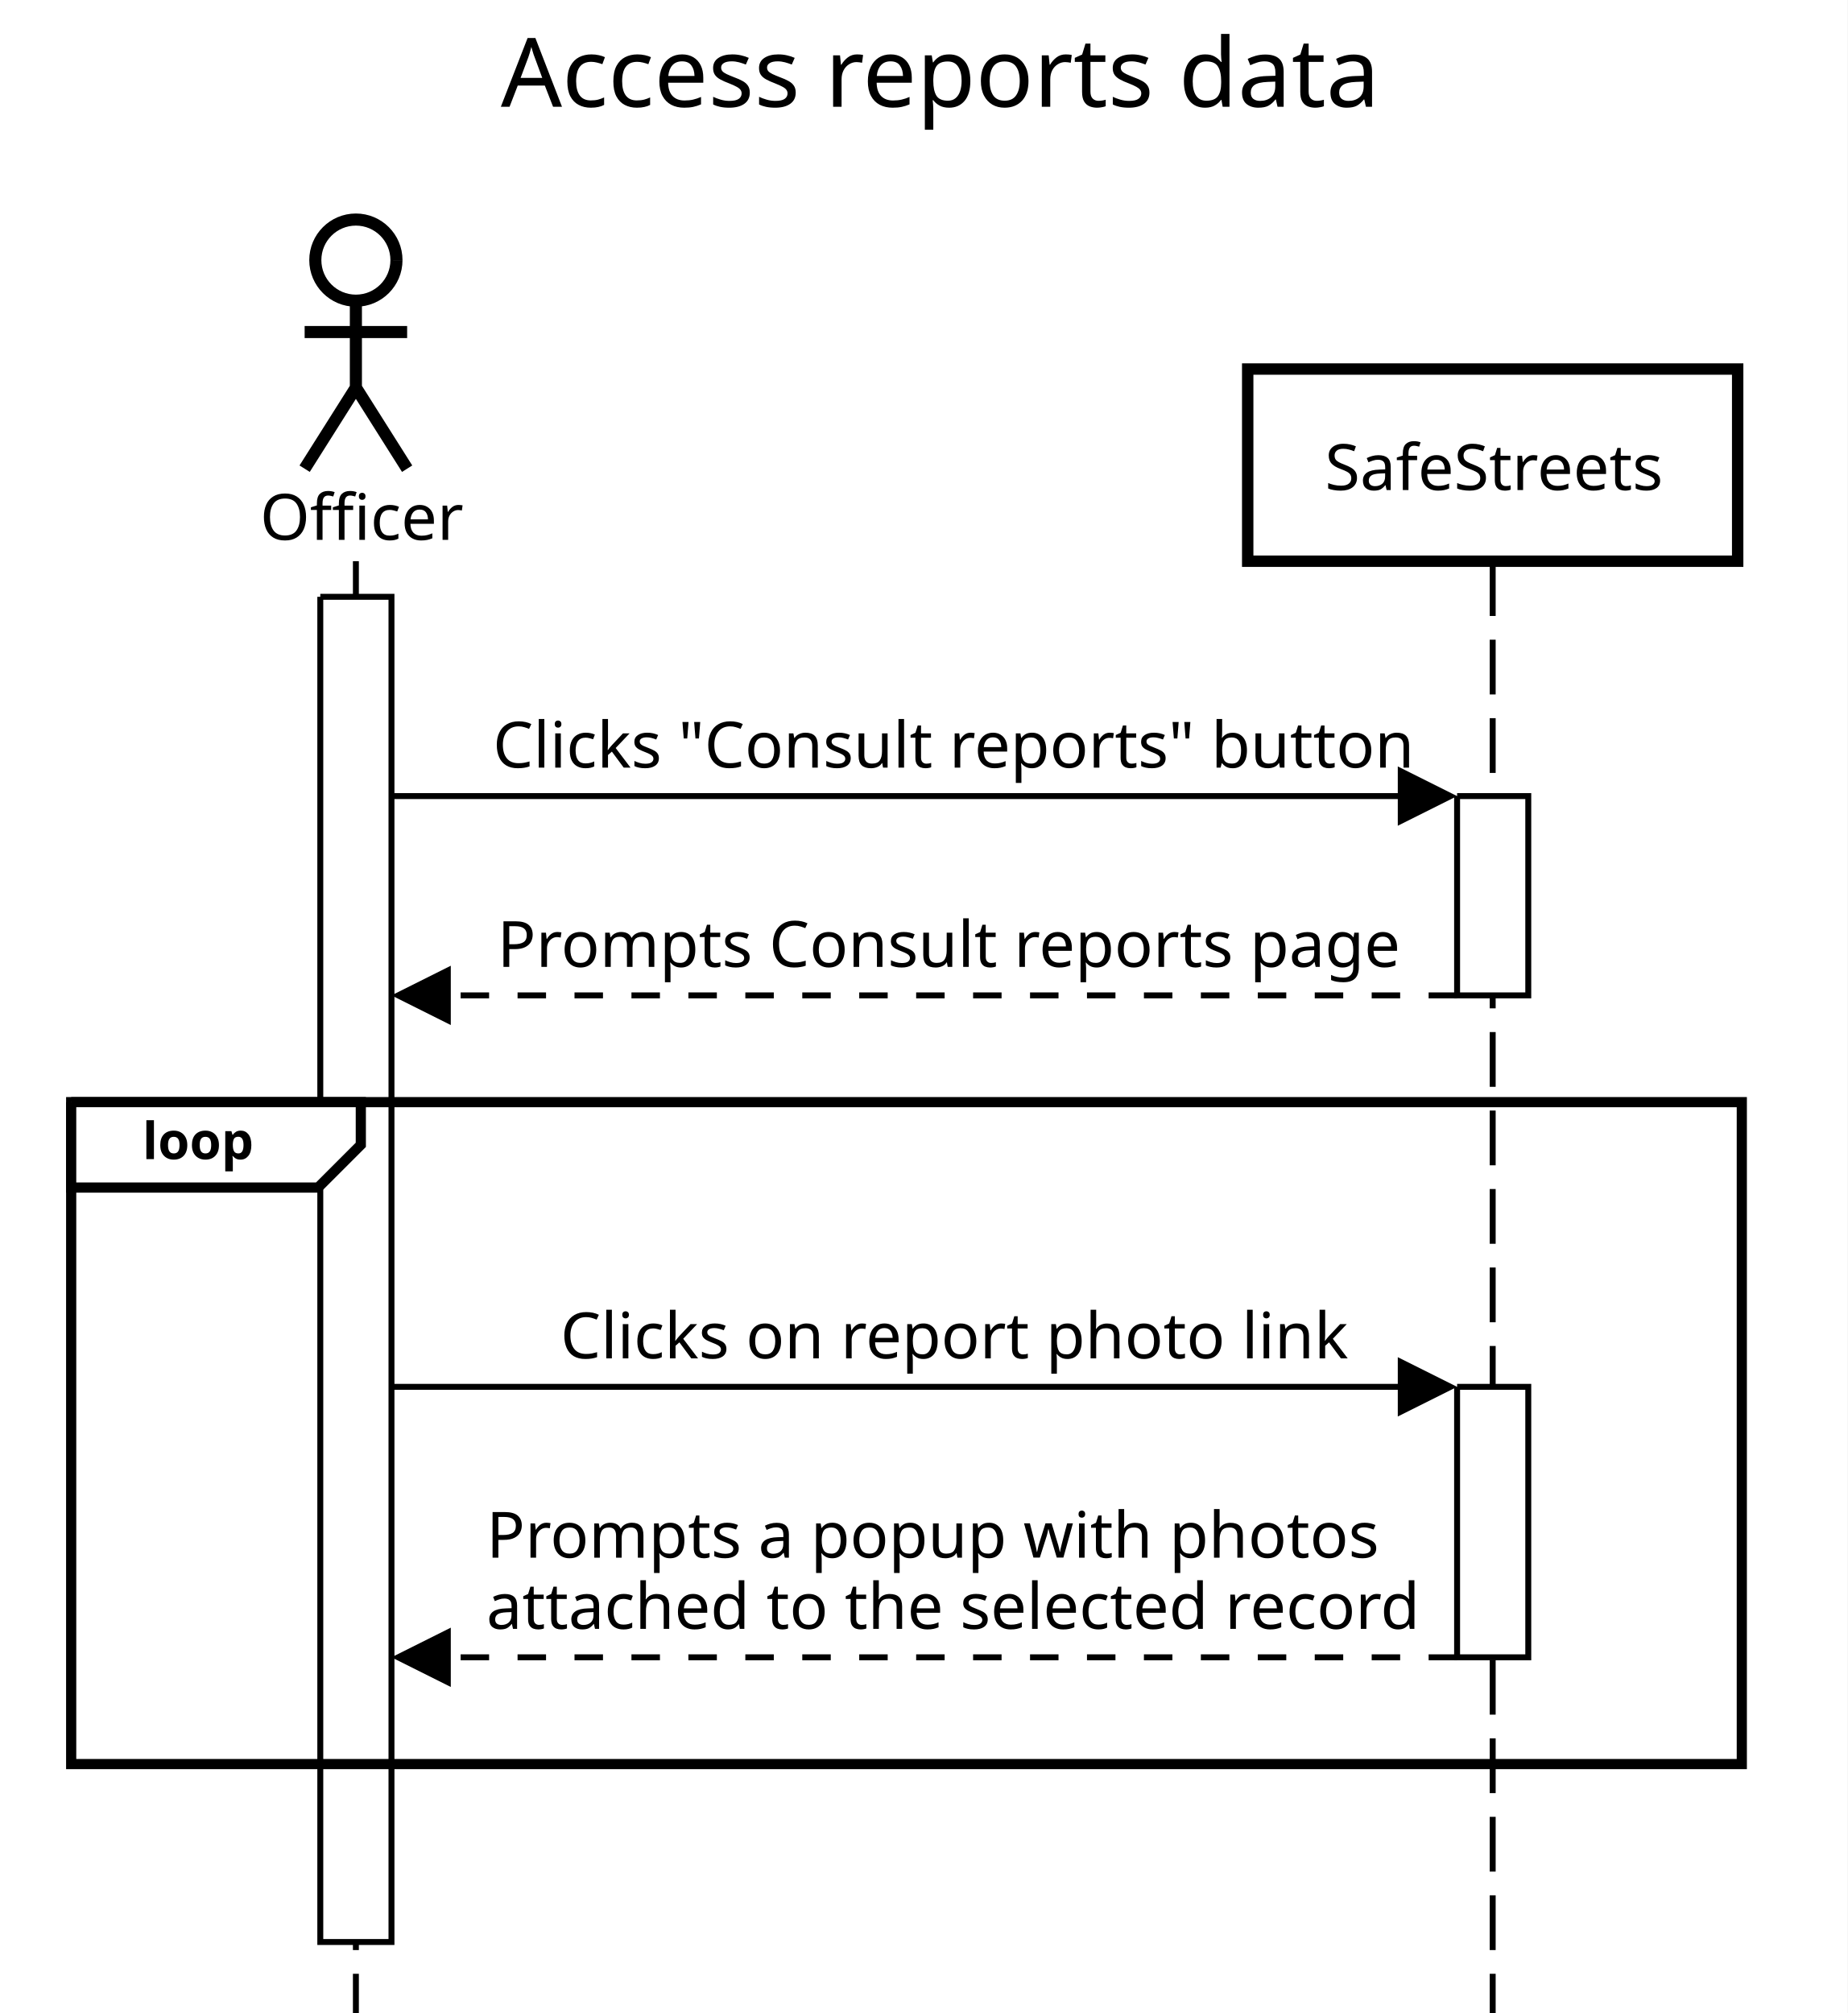
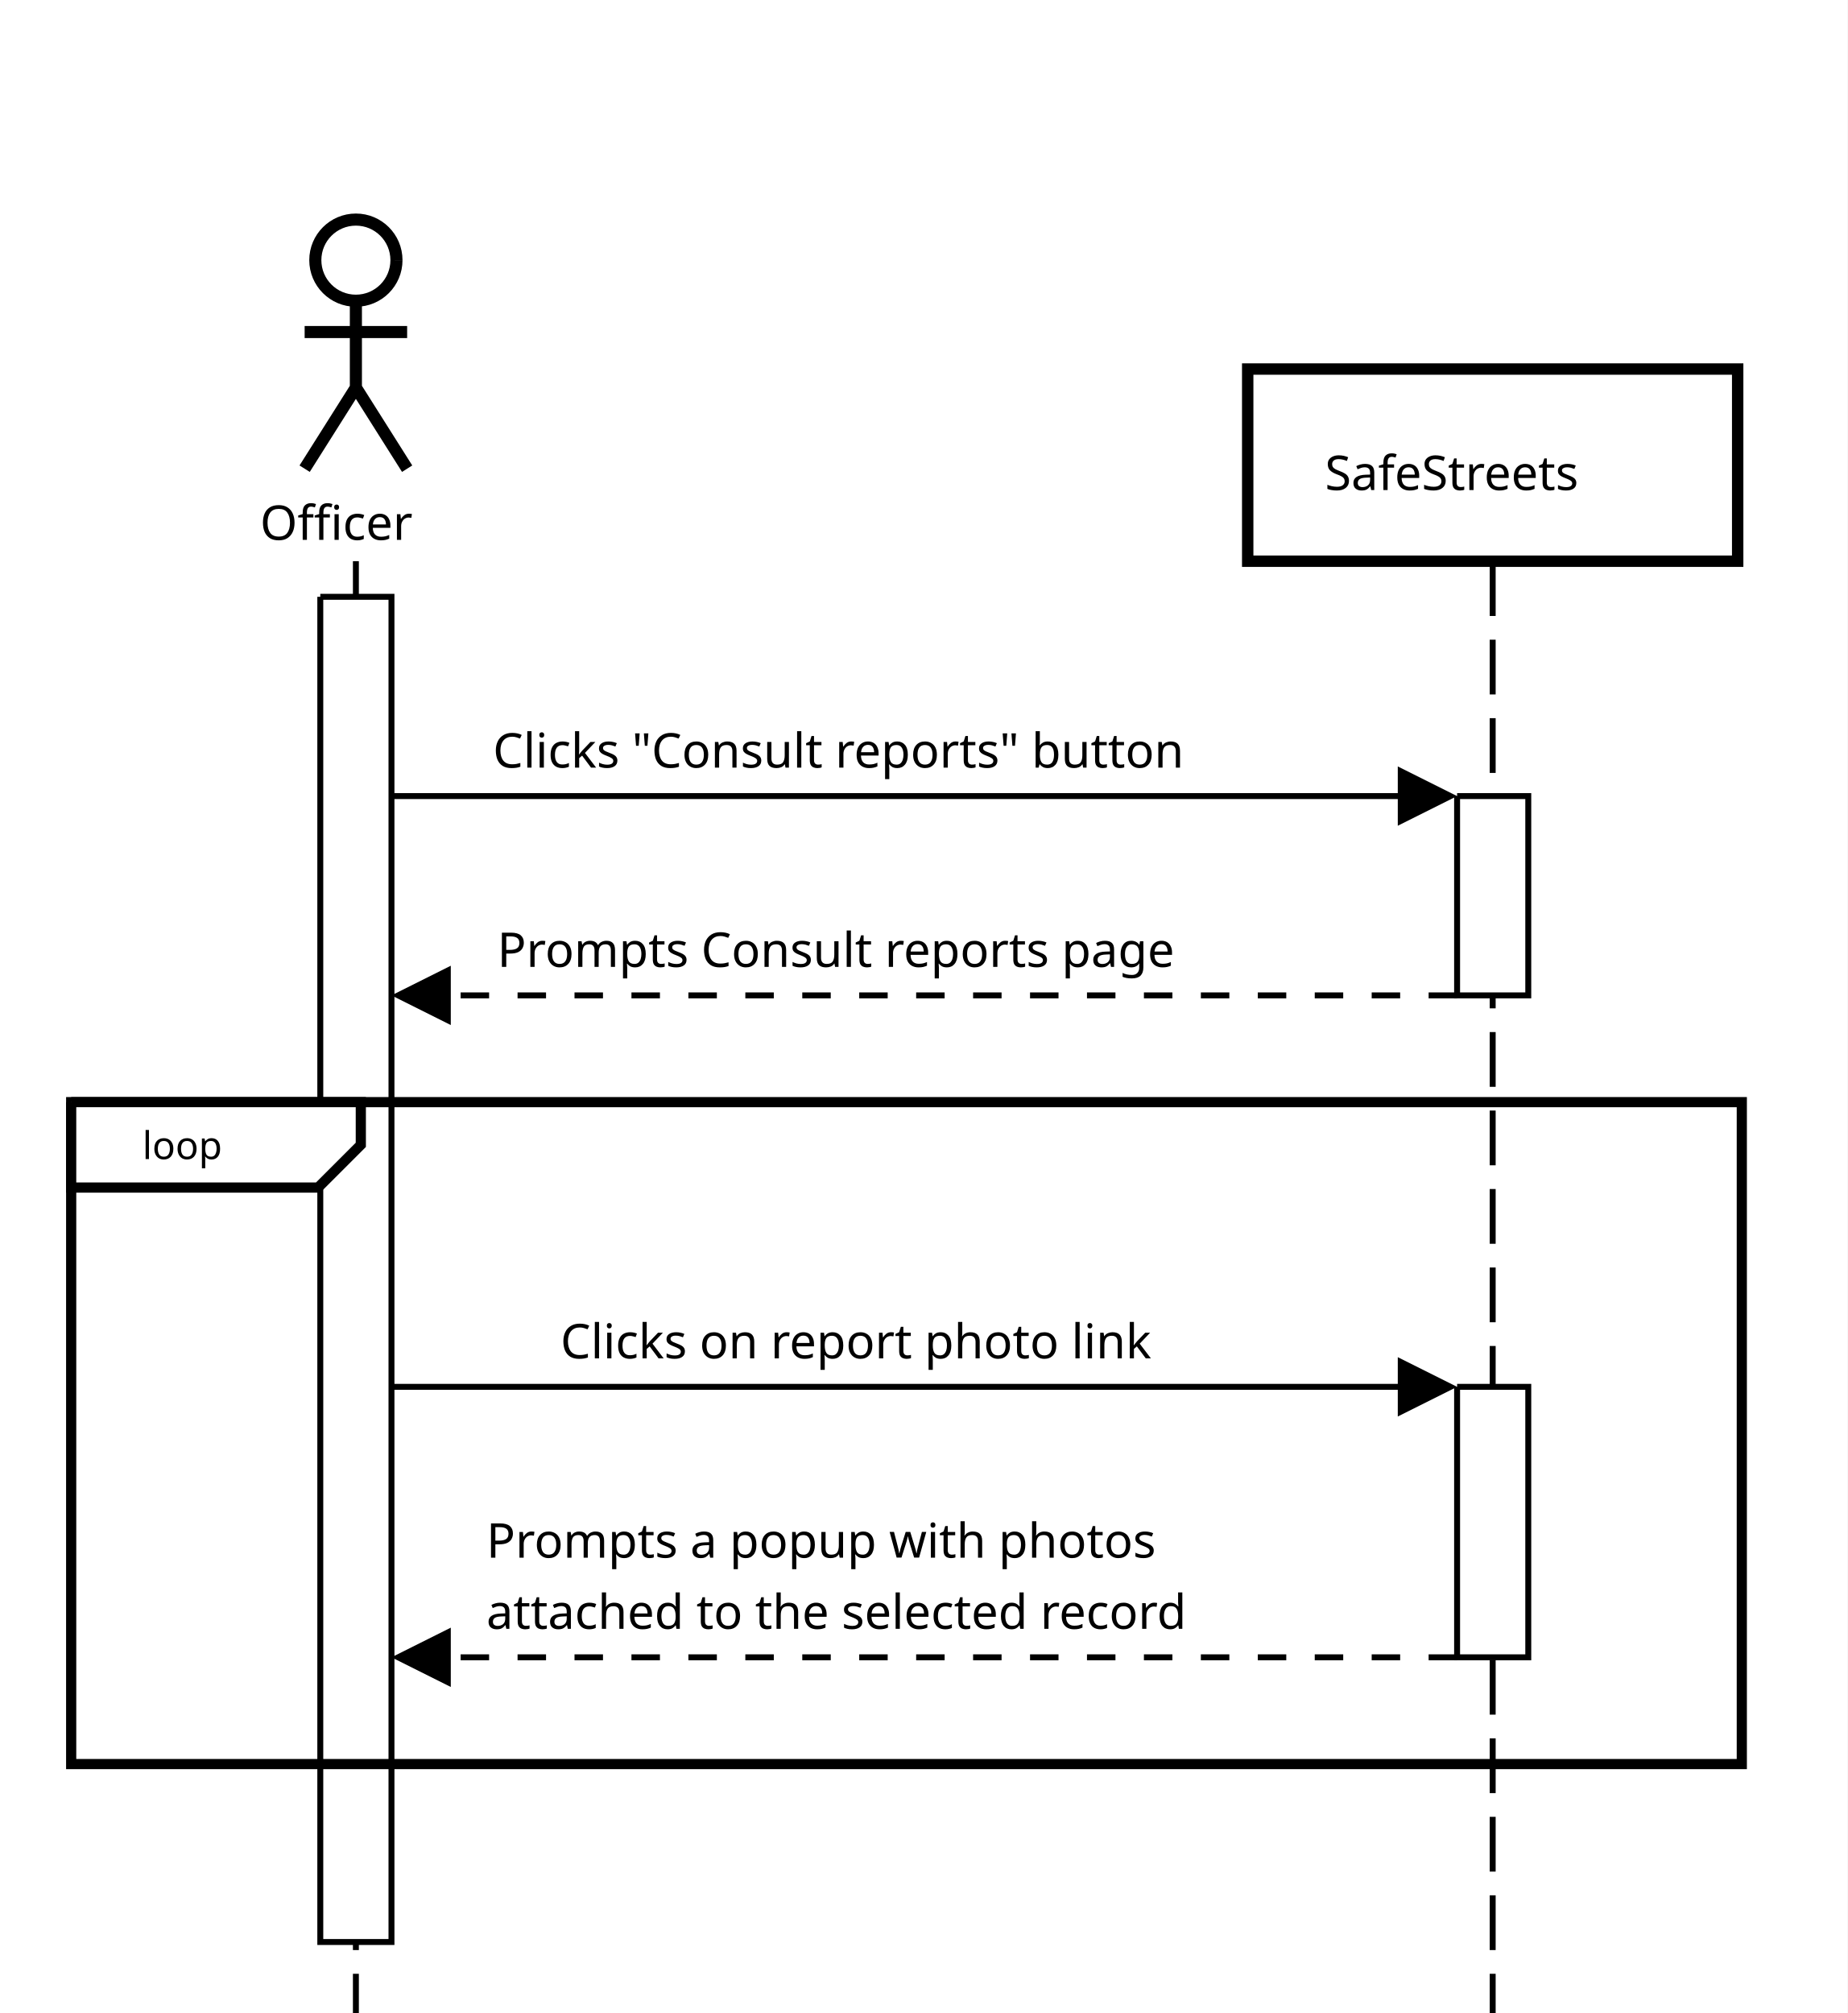
- <svg xmlns="http://www.w3.org/2000/svg" version="1.1" width="424" height="462">
-   <defs />
+ <svg xmlns="http://www.w3.org/2000/svg" version="1.1" id="Layer_1" x="0px" y="0px" width="424px" height="462px" viewBox="0 0 424 462" enable-background="new 0 0 424 462" xml:space="preserve">
  <g>
-     <g />
-     <g />
-     <g />
-     <g />
-     <g />
+     <rect fill="#FFFFFF" width="424" height="462" />
+   </g>
+   <g>
+     <path fill="none" stroke="#000000" stroke-width="1.361" stroke-miterlimit="10" stroke-dasharray="12.566,5.445" d="   M81.676,128.803v333.238" />
+     <path fill="none" stroke="#000000" stroke-width="1.361" stroke-miterlimit="10" stroke-dasharray="12.566,5.445" d="   M342.571,128.803v333.238" />
+   </g>
+   <g>
    <g>
-       <rect fill="white" stroke="none" x="0" y="0" width="424" height="462" />
+       <path fill="#FFFFFF" stroke="#000000" stroke-width="2.777" stroke-miterlimit="10" d="M90.987,59.705    c0.001,5.143-4.166,9.313-9.308,9.314c-5.143,0.002-9.313-4.166-9.314-9.308c-0.001-5.142,4.166-9.312,9.308-9.314    c5.139-0.001,9.308,4.16,9.314,9.299 M81.676,69.016v19.929 M69.915,76.204h23.523 M81.676,88.945l-11.761,18.622 M81.676,88.945    l11.762,18.622" />
    </g>
    <g>
-       <text fill="black" stroke="none" font-family="sans-serif" font-size="16.5pt" font-style="normal" font-weight="normal" text-decoration="normal" x="114.947" y="24.503" text-anchor="start" dominant-baseline="alphabetic">Access reports data</text>
+       <text transform="matrix(1 0 0 1 59.6758 123.9023)" font-family="'ArialMT'" font-size="11">Officer</text>
    </g>
-     <g />
+     <path d="M0,0" />
    <g>
-       <path fill="none" stroke="black" paint-order="fill stroke markers" d=" M 81.676 128.803 L 81.676 462.041" stroke-miterlimit="10" stroke-width="1.361" stroke-dasharray="12.566,5.445" />
-       <path fill="none" stroke="black" paint-order="fill stroke markers" d=" M 342.572 128.803 L 342.572 462.041" stroke-miterlimit="10" stroke-width="1.361" stroke-dasharray="12.566,5.445" />
+       <path fill="#FFFFFF" stroke="#000000" stroke-width="2.614" stroke-miterlimit="10" d="M286.348,84.698h112.448v44.105H286.348    V84.698z" />
+     </g>
+     <g>
+       <text transform="matrix(1 0 0 1 304.0723 112.4678)" font-family="'ArialMT'" font-size="11">SafeStreets</text>
+     </g>
+   </g>
+   <g>
+     <path fill="#FFFFFF" stroke="#000000" stroke-width="1.361" stroke-miterlimit="10" d="M73.508,136.971h16.335v308.735H73.508   V136.971" />
+     <path fill="#FFFFFF" stroke="#000000" stroke-width="1.361" stroke-miterlimit="10" d="M334.404,182.709h16.335v45.739h-16.335   V182.709" />
+     <path fill="#FFFFFF" stroke="#000000" stroke-width="1.361" stroke-miterlimit="10" d="M334.404,318.291h16.335v62.074h-16.335   V318.291" />
+     <g>
+       <g>
+         <rect x="110.674" y="161.474" fill="#FFFFFF" width="202.9" height="21.235" />
+       </g>
+       <text transform="matrix(1 0 0 1 113.124 176.1748)" font-family="'ArialMT'" font-size="11">Clicks "Consult reports" button</text>
+     </g>
+     <g>
+       <path fill="none" stroke="#000000" stroke-width="1.361" stroke-miterlimit="10" d="M89.844,182.709h241.838" />
+       <g transform="translate(334.4042,182.7092) translate(-334.4042,-182.7092)">
+         <path d="M320.791,175.903l13.613,6.806l-13.613,6.807V175.903z" />
+       </g>
    </g>
    <g>
      <g>
-         <path fill="white" stroke="black" paint-order="fill stroke markers" d=" M 90.987 59.705 A 9.311 9.311 0 1 1 90.987 59.696 M 81.676 69.016 L 81.676 88.945 M 69.915 76.204 L 93.437 76.204 M 81.676 88.945 L 69.915 107.567 M 81.676 88.945 L 93.437 107.567" stroke-miterlimit="10" stroke-width="2.777" stroke-dasharray="" />
+         <rect x="111.674" y="207.212" fill="#FFFFFF" width="200.9" height="21.236" />
      </g>
-       <g>
-         <g />
-         <text fill="black" stroke="none" font-family="sans-serif" font-size="11pt" font-style="normal" font-weight="normal" text-decoration="normal" x="59.676" y="123.903" text-anchor="start" dominant-baseline="alphabetic">Officer</text>
-       </g>
-       <path fill="none" stroke="none" />
-       <g>
-         <path fill="white" stroke="black" paint-order="fill stroke markers" d=" M 286.348 84.698 L 398.795 84.698 L 398.795 128.803 L 286.348 128.803 L 286.348 84.698 Z" stroke-miterlimit="10" stroke-width="2.614" stroke-dasharray="" />
-       </g>
-       <g>
-         <g />
-         <text fill="black" stroke="none" font-family="sans-serif" font-size="11pt" font-style="normal" font-weight="normal" text-decoration="normal" x="304.072" y="112.468" text-anchor="start" dominant-baseline="alphabetic">SafeStreets</text>
+       <text transform="matrix(1 0 0 1 114.124 221.9141)" font-family="'ArialMT'" font-size="11">Prompts Consult reports page</text>
+     </g>
+     <g>
+       <path fill="none" stroke="#000000" stroke-width="1.361" stroke-miterlimit="10" stroke-dasharray="6.534" d="M334.404,228.448    H92.566" />
+       <g transform="translate(89.84362,228.4478) translate(-89.84362,-228.4478)">
+         <path d="M103.456,221.642l-13.612,6.806l13.612,6.806V221.642z" />
      </g>
    </g>
    <g>
-       <path fill="white" stroke="black" paint-order="fill stroke markers" d=" M 73.508 136.971 L 89.844 136.971 L 89.844 445.706 L 73.508 445.706 L 73.508 136.971" stroke-miterlimit="10" stroke-width="1.361" stroke-dasharray="" />
-       <path fill="white" stroke="black" paint-order="fill stroke markers" d=" M 334.404 182.709 L 350.739 182.709 L 350.739 228.448 L 334.404 228.448 L 334.404 182.709" stroke-miterlimit="10" stroke-width="1.361" stroke-dasharray="" />
-       <path fill="white" stroke="black" paint-order="fill stroke markers" d=" M 334.404 318.291 L 350.739 318.291 L 350.739 380.365 L 334.404 380.365 L 334.404 318.291" stroke-miterlimit="10" stroke-width="1.361" stroke-dasharray="" />
      <g>
-         <g>
-           <rect fill="white" stroke="none" x="110.674" y="161.473" width="202.901" height="21.236" />
-         </g>
-         <text fill="black" stroke="none" font-family="sans-serif" font-size="11pt" font-style="normal" font-weight="normal" text-decoration="normal" x="113.124" y="176.175" text-anchor="start" dominant-baseline="alphabetic">Clicks "Consult reports" button</text>
+         <rect x="126.174" y="297.056" fill="#FFFFFF" width="171.9" height="21.235" />
+       </g>
+       <text transform="matrix(1 0 0 1 128.624 311.7578)" font-family="'ArialMT'" font-size="11">Clicks on report photo link</text>
+     </g>
+     <g>
+       <path fill="none" stroke="#000000" stroke-width="1.361" stroke-miterlimit="10" d="M89.844,318.291h241.838" />
+       <g transform="translate(334.4042,318.2914) translate(-334.4042,-318.2914)">
+         <path d="M320.791,311.485l13.613,6.806l-13.613,6.807V311.485z" />
+       </g>
+     </g>
+     <g>
+       <g>
+         <rect x="109.174" y="342.795" fill="#FFFFFF" width="194.9" height="21.235" />
      </g>
      <g>
-         <path fill="none" stroke="black" paint-order="fill stroke markers" d=" M 89.844 182.709 L 331.682 182.709" stroke-miterlimit="10" stroke-width="1.361" stroke-dasharray="" />
-         <g transform="translate(334.4042,182.7092) translate(-334.4042,-182.7092)">
-           <path fill="black" stroke="none" paint-order="stroke fill markers" d=" M 320.791 175.903 L 334.404 182.709 L 320.791 189.516 Z" />
-         </g>
+         <rect x="109.174" y="359.129" fill="#FFFFFF" width="205.9" height="21.236" />
      </g>
-       <g>
-         <g>
-           <rect fill="white" stroke="none" x="111.674" y="207.212" width="200.901" height="21.236" />
-         </g>
-         <text fill="black" stroke="none" font-family="sans-serif" font-size="11pt" font-style="normal" font-weight="normal" text-decoration="normal" x="114.124" y="221.914" text-anchor="start" dominant-baseline="alphabetic">Prompts Consult reports page</text>
-       </g>
-       <g>
-         <path fill="none" stroke="black" paint-order="fill stroke markers" d=" M 334.404 228.448 L 92.566 228.448" stroke-miterlimit="10" stroke-width="1.361" stroke-dasharray="6.534" />
-         <g transform="translate(89.84362,228.4478) translate(-89.84362,-228.4478)">
-           <path fill="black" stroke="none" paint-order="stroke fill markers" d=" M 103.456 221.641 L 89.844 228.448 L 103.456 235.254 Z" />
-         </g>
-       </g>
-       <g>
-         <g>
-           <rect fill="white" stroke="none" x="126.174" y="297.056" width="171.901" height="21.236" />
-         </g>
-         <text fill="black" stroke="none" font-family="sans-serif" font-size="11pt" font-style="normal" font-weight="normal" text-decoration="normal" x="128.624" y="311.757" text-anchor="start" dominant-baseline="alphabetic">Clicks on report photo link</text>
-       </g>
-       <g>
-         <path fill="none" stroke="black" paint-order="fill stroke markers" d=" M 89.844 318.291 L 331.682 318.291" stroke-miterlimit="10" stroke-width="1.361" stroke-dasharray="" />
-         <g transform="translate(334.4042,318.2914) translate(-334.4042,-318.2914)">
-           <path fill="black" stroke="none" paint-order="stroke fill markers" d=" M 320.791 311.485 L 334.404 318.291 L 320.791 325.098 Z" />
-         </g>
-       </g>
-       <g>
-         <g>
-           <rect fill="white" stroke="none" x="109.174" y="342.794" width="194.901" height="21.236" />
-         </g>
-         <g>
-           <rect fill="white" stroke="none" x="109.174" y="359.129" width="205.901" height="21.236" />
-         </g>
-         <text fill="black" stroke="none" font-family="sans-serif" font-size="11pt" font-style="normal" font-weight="normal" text-decoration="normal" x="111.624" y="357.496" text-anchor="start" dominant-baseline="alphabetic">Prompts a popup with photos</text>
-         <text fill="black" stroke="none" font-family="sans-serif" font-size="11pt" font-style="normal" font-weight="normal" text-decoration="normal" x="111.624" y="373.831" text-anchor="start" dominant-baseline="alphabetic">attached to the selected record</text>
-       </g>
-       <g>
-         <path fill="none" stroke="black" paint-order="fill stroke markers" d=" M 334.404 380.365 L 92.566 380.365" stroke-miterlimit="10" stroke-width="1.361" stroke-dasharray="6.534" />
-         <g transform="translate(89.84362,380.3652) translate(-89.84362,-380.3652)">
-           <path fill="black" stroke="none" paint-order="stroke fill markers" d=" M 103.456 373.559 L 89.844 380.365 L 103.456 387.172 Z" />
-         </g>
-       </g>
-       <g>
-         <g />
-         <path fill="none" stroke="black" paint-order="fill stroke markers" d=" M 16.335 252.951 L 399.745 252.951 L 399.745 404.868 L 16.335 404.868 L 16.335 252.951 Z" stroke-miterlimit="10" stroke-width="2.334" stroke-dasharray="" />
-         <path fill="white" stroke="black" paint-order="fill stroke markers" d=" M 16.335 252.951 L 16.335 272.553 L 73.006 272.553 L 82.807 262.752 L 82.807 252.951 L 16.335 252.951" stroke-miterlimit="10" stroke-width="2.334" stroke-dasharray="" />
-         <text fill="black" stroke="none" font-family="sans-serif" font-size="8.8pt" font-style="normal" font-weight="bold" text-decoration="normal" x="32.67" y="266.019" text-anchor="start" dominant-baseline="alphabetic">loop</text>
+       <text transform="matrix(1 0 0 1 111.624 357.4961)" font-family="'ArialMT'" font-size="11">Prompts a popup with photos</text>
+       <text transform="matrix(1 0 0 1 111.624 373.8311)" font-family="'ArialMT'" font-size="11">attached to the selected record</text>
+     </g>
+     <g>
+       <path fill="none" stroke="#000000" stroke-width="1.361" stroke-miterlimit="10" stroke-dasharray="6.534" d="M334.404,380.365    H92.566" />
+       <g transform="translate(89.84362,380.3652) translate(-89.84362,-380.3652)">
+         <path d="M103.456,373.559l-13.612,6.807l13.612,6.807V373.559z" />
      </g>
    </g>
-     <g />
-     <g />
+     <g>
+       <path fill="none" stroke="#000000" stroke-width="2.334" stroke-miterlimit="10" d="M16.335,252.951h383.41v151.917H16.335    V252.951z" />
+       <path fill="#FFFFFF" stroke="#000000" stroke-width="2.334" stroke-miterlimit="10" d="M16.335,252.951v19.602h56.67l9.801-9.801    v-9.801H16.335" />
+       <text transform="matrix(1 0 0 1 32.6704 266.0186)" font-family="'Arial-BoldMT'" font-size="8.8">loop</text>
+     </g>
  </g>
</svg>
